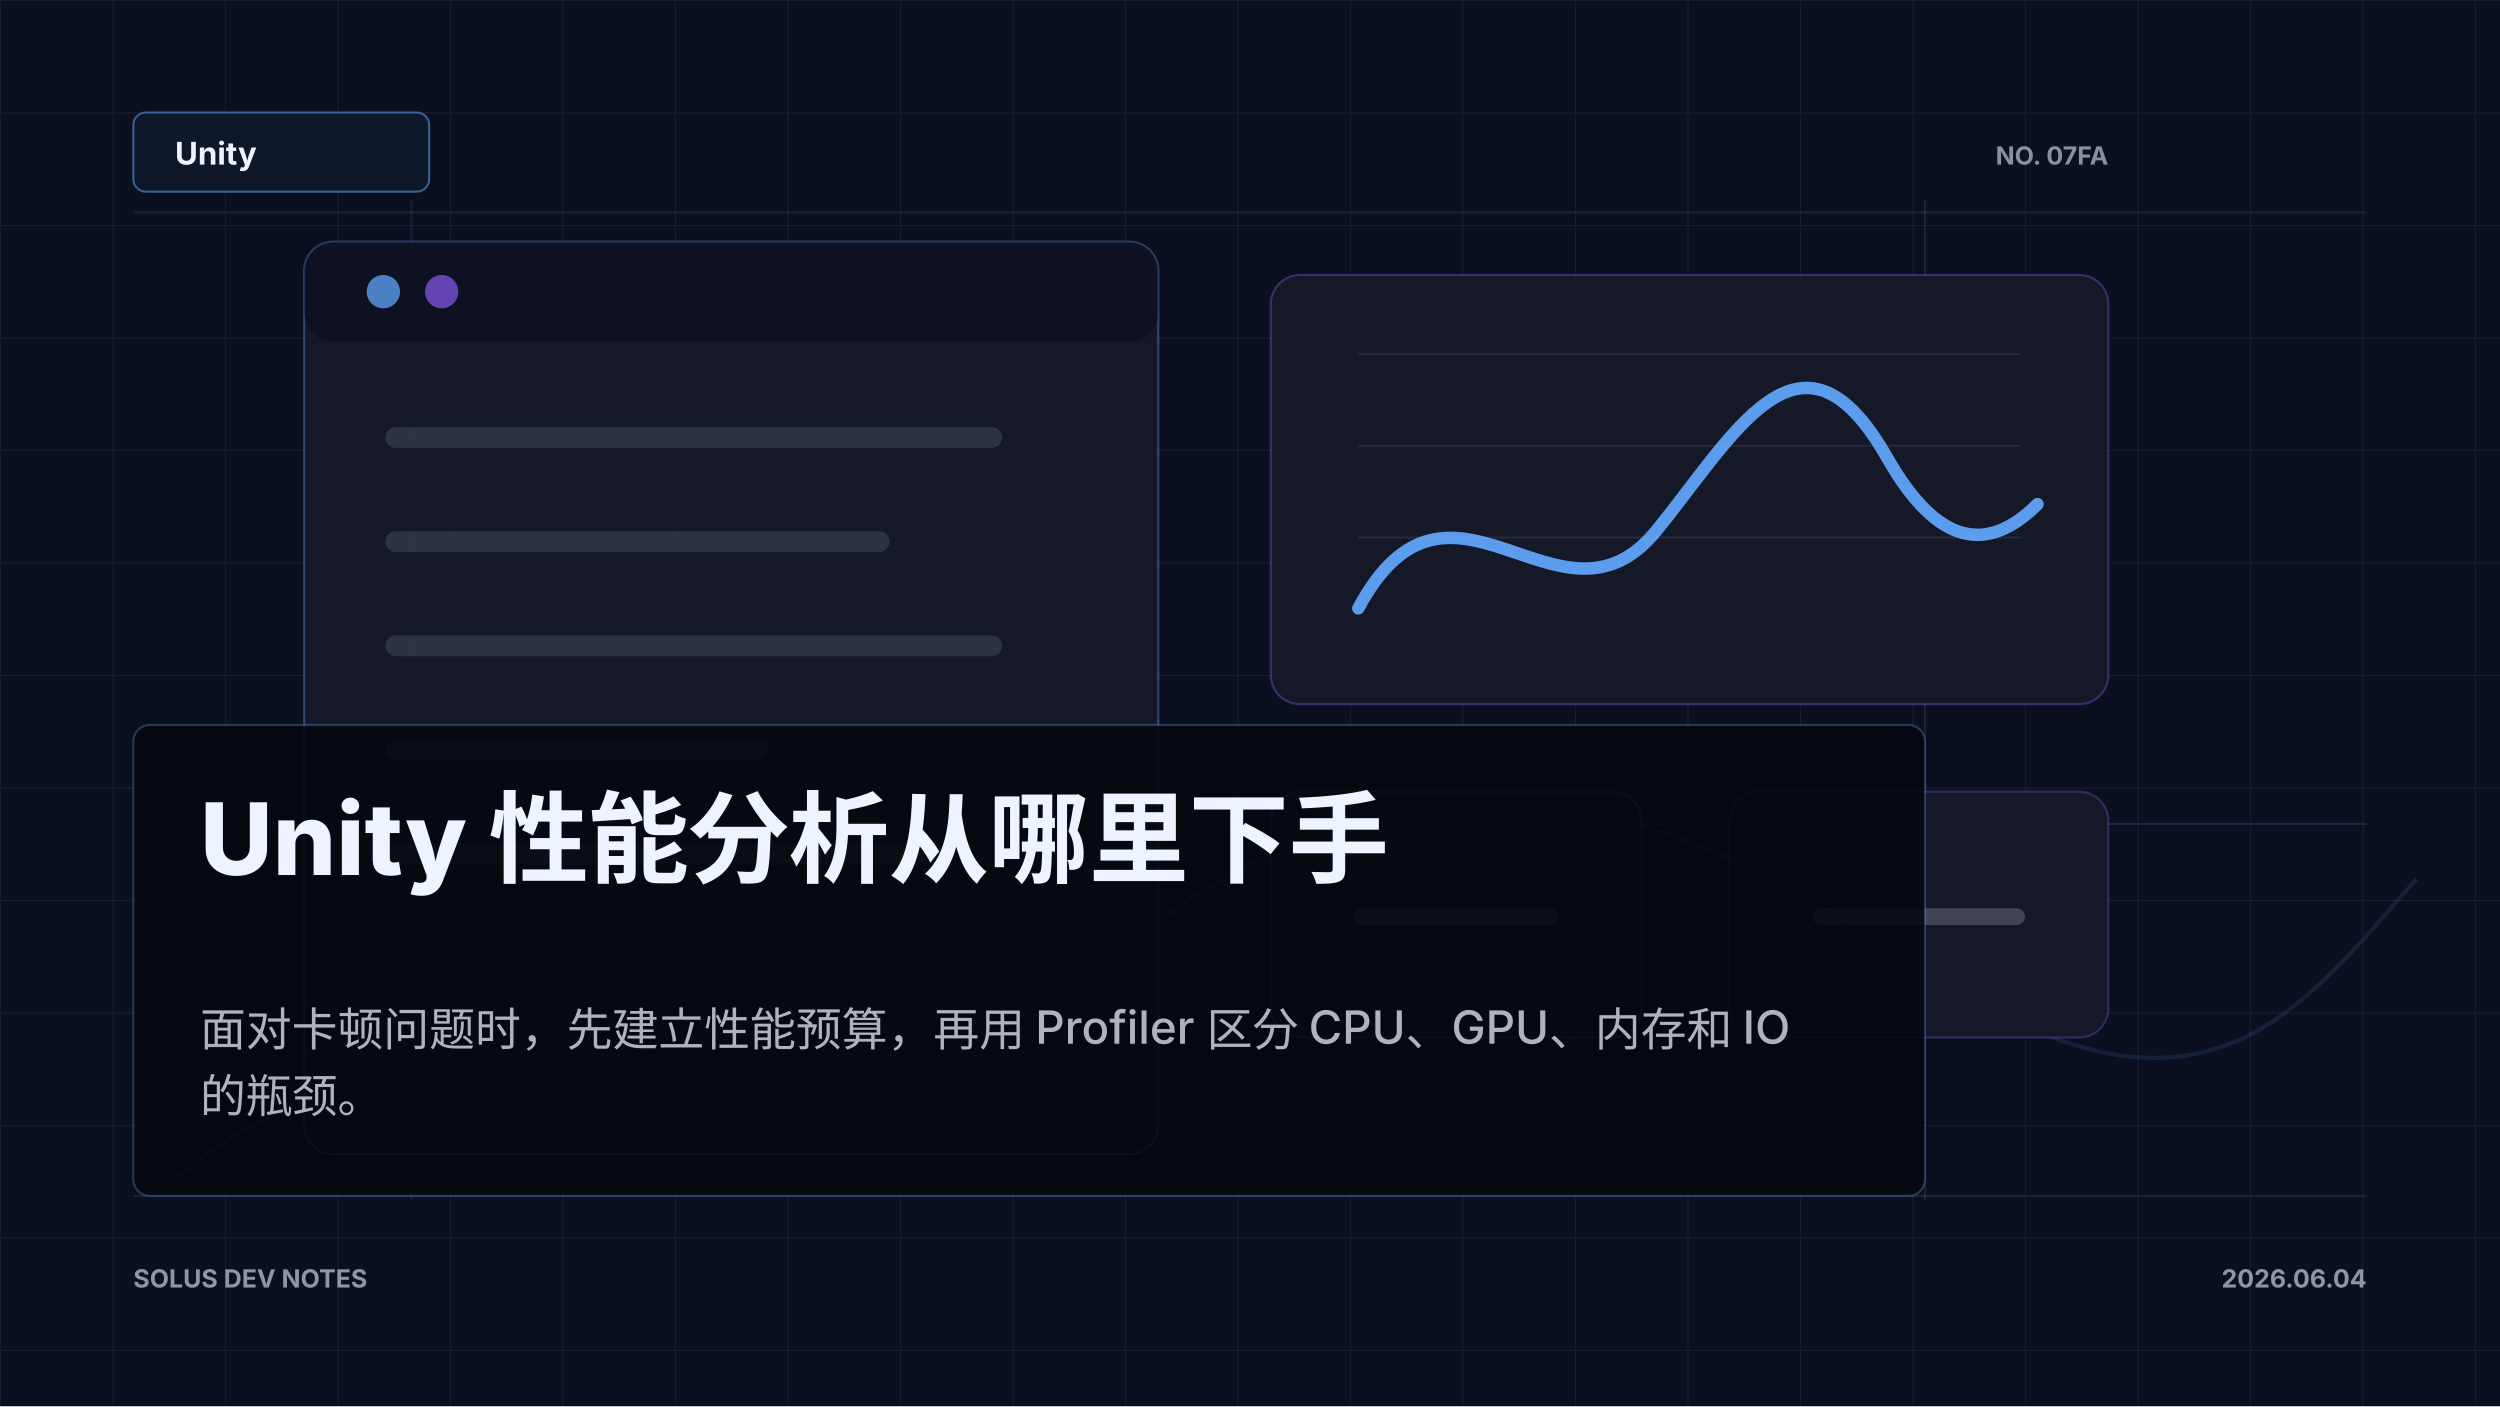
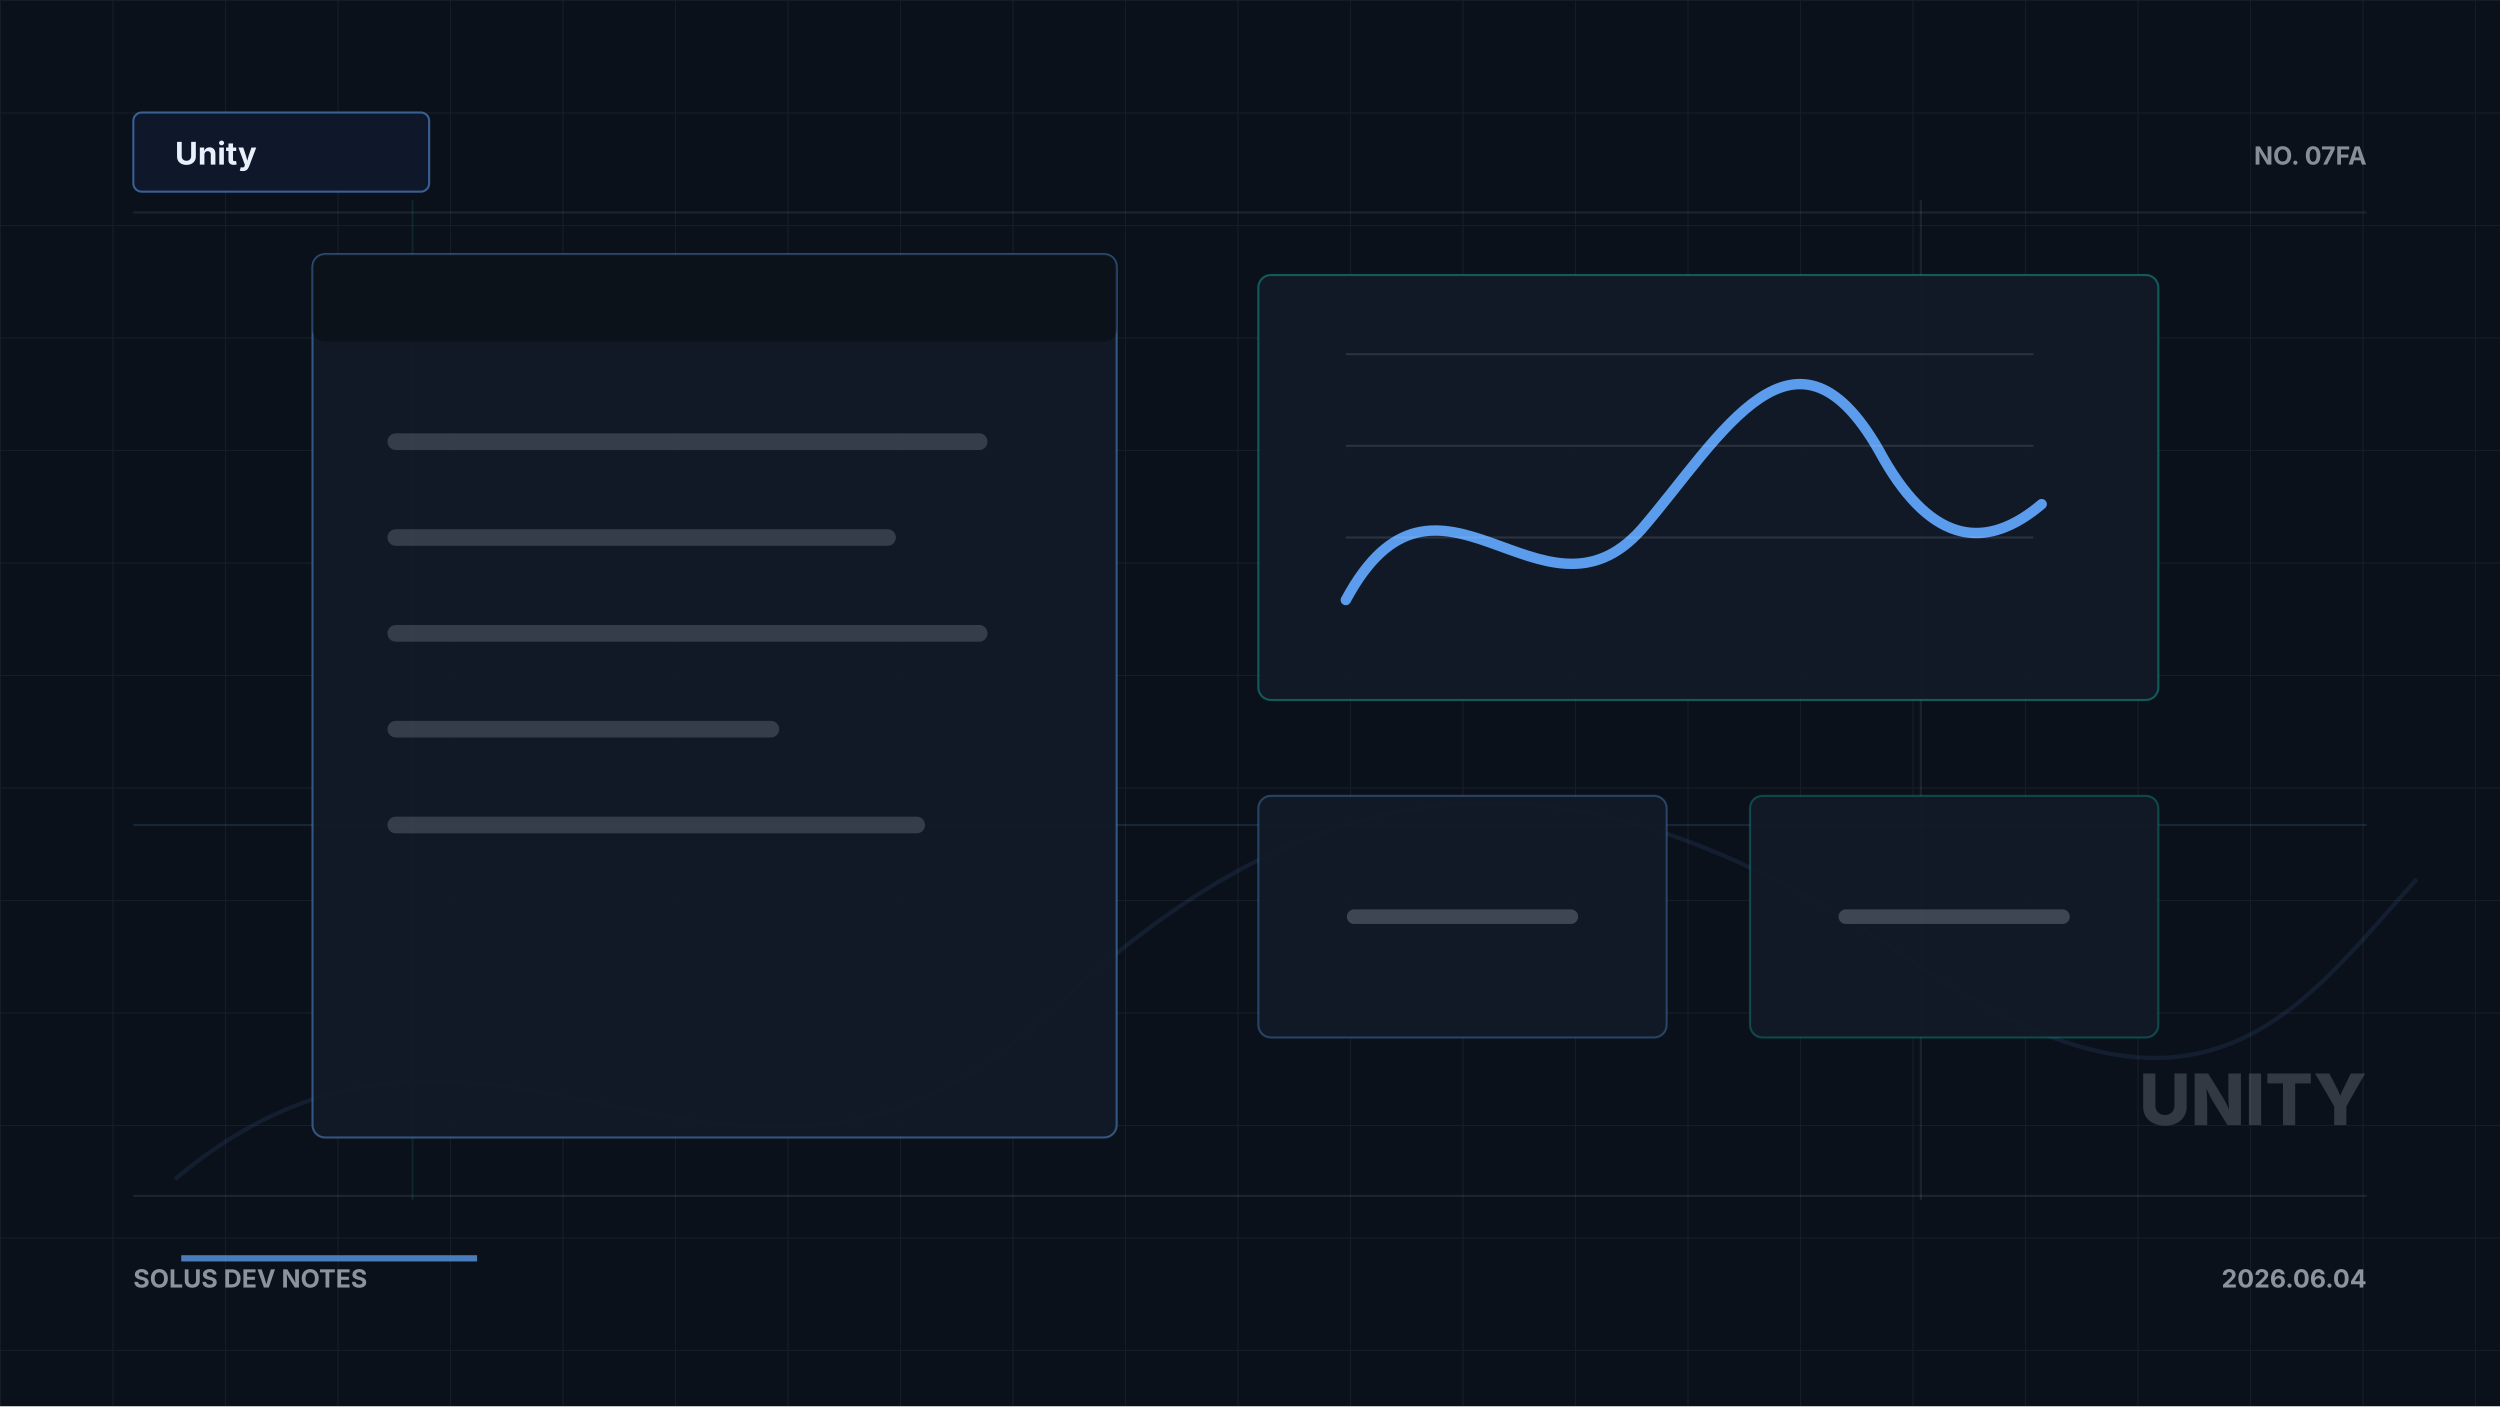
- <svg xmlns="http://www.w3.org/2000/svg" viewBox="0 0 1200 675" role="img" aria-label="Unity 性能分析从哪里下手">
+ <svg xmlns="http://www.w3.org/2000/svg" viewBox="0 0 1200 675" role="img" aria-label="Unity 性能分析从哪里下手 封面">
  <defs>
    <pattern id="grid" width="54" height="54" patternUnits="userSpaceOnUse">
-       <path d="M54 0H0v54" fill="none" stroke="#eef4ff" stroke-opacity=".06" />
+       <path d="M54 0H0v54" fill="none" stroke="#e8f1fb" stroke-opacity=".055" />
    </pattern>
  </defs>
-   <rect width="1200" height="675" fill="#0b1020" />
+   <rect width="1200" height="675" fill="#0b111a" />
  <rect width="1200" height="675" fill="url(#grid)" />
-   <path d="M64 102H1136M64 574H1136" stroke="#eef4ff" stroke-opacity=".08" />
-   <path d="M924 96v480" stroke="#eef4ff" stroke-opacity=".08" />
-   <path d="M64 395.5H1136" stroke="#60a5fa" stroke-opacity=".16" />
-   <path d="M197.5 96v480" stroke="#8b5cf6" stroke-opacity=".13" />
-   <path d="M84 566C236 438 354 628 506 484s280-112 416-20 182 20 238-42" fill="none" stroke="#60a5fa" stroke-opacity=".12" stroke-width="2" />
+   <path d="M64 102H1136M64 574H1136" stroke="#e8f1fb" stroke-opacity=".09" />
+   <path d="M922 96v480" stroke="#e8f1fb" stroke-opacity=".08" />
+   <path d="M64 396H1136" stroke="#60a5fa" stroke-opacity=".14" />
+   <path d="M198 96v480" stroke="#14b8a6" stroke-opacity=".12" />
+   <path d="M84 566C236 438 354 628 506 484s280-112 416-20 182 20 238-42" fill="none" stroke="#60a5fa" stroke-opacity=".1" stroke-width="2" />
  <g opacity=".94">
-     <rect x="146" y="116" width="410" height="438" rx="14" fill="#151827" stroke="#60a5fa" stroke-opacity=".38" />
-     <rect x="146" y="116" width="410" height="48" rx="14" fill="#020617" opacity=".38" />
-     <circle cx="184" cy="140" r="8" fill="#60a5fa" opacity=".8" />
-     <circle cx="212" cy="140" r="8" fill="#8b5cf6" opacity=".72" />
-     <path d="M190 210h286M190 260h232M190 310h286M190 360h174M190 410h262" stroke="#9fb7d1" stroke-opacity=".18" stroke-width="10" stroke-linecap="round" />
-     <rect x="610" y="132" width="402" height="206" rx="14" fill="#151827" stroke="#8b5cf6" stroke-opacity=".38" />
-     <path d="M652 292c44-82 96 18 142-36 38-46 70-110 112-36 24 42 48 46 72 22" fill="none" stroke="#60a5fa" stroke-width="6" stroke-linecap="round" />
-     <path d="M652 258h318M652 214h318M652 170h318" stroke="#9fb7d1" stroke-opacity=".12" />
-     <rect x="610" y="380" width="178" height="118" rx="14" fill="#151827" stroke="#60a5fa" stroke-opacity=".32" />
-     <rect x="830" y="380" width="182" height="118" rx="14" fill="#151827" stroke="#8b5cf6" stroke-opacity=".32" />
-     <path d="M654 440h90M874 440h94" stroke="#eef4ff" stroke-opacity=".22" stroke-width="8" stroke-linecap="round" />
+     <rect x="150" y="122" width="386" height="424" rx="6" fill="#111a26" stroke="#60a5fa" stroke-opacity=".48" />
+     <rect x="150" y="122" width="386" height="42" rx="6" fill="#05080d" opacity=".48" />
+     <path d="M190 212h280M190 258h236M190 304h280M190 350h180M190 396h250" stroke="#e8f1fb" stroke-opacity=".18" stroke-width="8" stroke-linecap="round" />
+     <rect x="604" y="132" width="432" height="204" rx="6" fill="#111a26" stroke="#14b8a6" stroke-opacity=".46" />
+     <path d="M646 288c44-82 94 20 142-34 38-44 74-112 116-34 24 42 50 44 76 22" fill="none" stroke="#60a5fa" stroke-width="5" stroke-linecap="round" />
+     <path d="M646 258h330M646 214h330M646 170h330" stroke="#e8f1fb" stroke-opacity=".12" />
+     <rect x="604" y="382" width="196" height="116" rx="6" fill="#111a26" stroke="#60a5fa" stroke-opacity=".34" />
+     <rect x="840" y="382" width="196" height="116" rx="6" fill="#111a26" stroke="#14b8a6" stroke-opacity=".34" />
+     <path d="M650 440h104M886 440h104" stroke="#e8f1fb" stroke-opacity=".22" stroke-width="7" stroke-linecap="round" />
  </g>
  <g>
-     <rect x="64" y="348" width="860" height="226" rx="8" fill="#05070d" opacity=".86" stroke="#60a5fa" stroke-opacity=".34" />
-     <text fill="#eef4ff" font-size="48" font-weight="800" font-family="Inter, Microsoft YaHei, Arial" letter-spacing="0">
-       <tspan x="96" y="420">Unity 性能分析从哪里下手</tspan>
-     </text>
-     <text fill="#eef4ff" font-size="22" font-weight="500" opacity=".72" font-family="Inter, Microsoft YaHei, Arial" letter-spacing="0">
-       <tspan x="96" y="502">面对卡顿问题时，先建立性能预算，再用 Profiler 区分 CPU、GPU、内存和 IO</tspan>
-       <tspan x="96" y="534">的瓶颈。</tspan>
-     </text>
-   </g>
-   <g>
-     <rect x="64" y="54" width="142" height="38" rx="6" fill="#0f172a" stroke="#60a5fa" stroke-opacity=".52" />
-     <text x="84" y="79" fill="#eef4ff" font-size="15" font-weight="700" font-family="Inter, Microsoft YaHei, Arial">Unity</text>
-     <text x="1012" y="79" text-anchor="end" fill="#eef4ff" font-size="12" font-weight="700" opacity=".56" font-family="Inter, Arial">NO. 07FA</text>
-     <text x="64" y="618" fill="#eef4ff" font-size="12" font-weight="700" opacity=".58" font-family="Inter, Arial">SOLUS DEV NOTES</text>
-     <text x="1136" y="618" text-anchor="end" fill="#eef4ff" font-size="12" font-weight="700" opacity=".58" font-family="Inter, Arial">2026.06.04</text>
+     <rect x="64" y="54" width="142" height="38" rx="4" fill="#0f172a" stroke="#60a5fa" stroke-opacity=".52" />
+     <text x="84" y="79" fill="#e8f1fb" font-size="15" font-weight="700" font-family="Inter, Microsoft YaHei, Arial">Unity</text>
+     <text x="1136" y="79" text-anchor="end" fill="#e8f1fb" font-size="12" font-weight="700" opacity=".56" font-family="Inter, Arial">NO. 07FA</text>
+     <path d="M87 604h142" stroke="#60a5fa" stroke-width="3" opacity=".72" />
+     <text x="64" y="618" fill="#e8f1fb" font-size="12" font-weight="700" opacity=".58" font-family="Inter, Arial">SOLUS DEV NOTES</text>
+     <text x="1136" y="618" text-anchor="end" fill="#e8f1fb" font-size="12" font-weight="700" opacity=".58" font-family="Inter, Arial">2026.06.04</text>
+     <text x="1136" y="540" text-anchor="end" fill="#e8f1fb" font-size="34" font-weight="800" opacity=".18" font-family="Inter, Arial" letter-spacing="0">UNITY</text>
  </g>
</svg>
